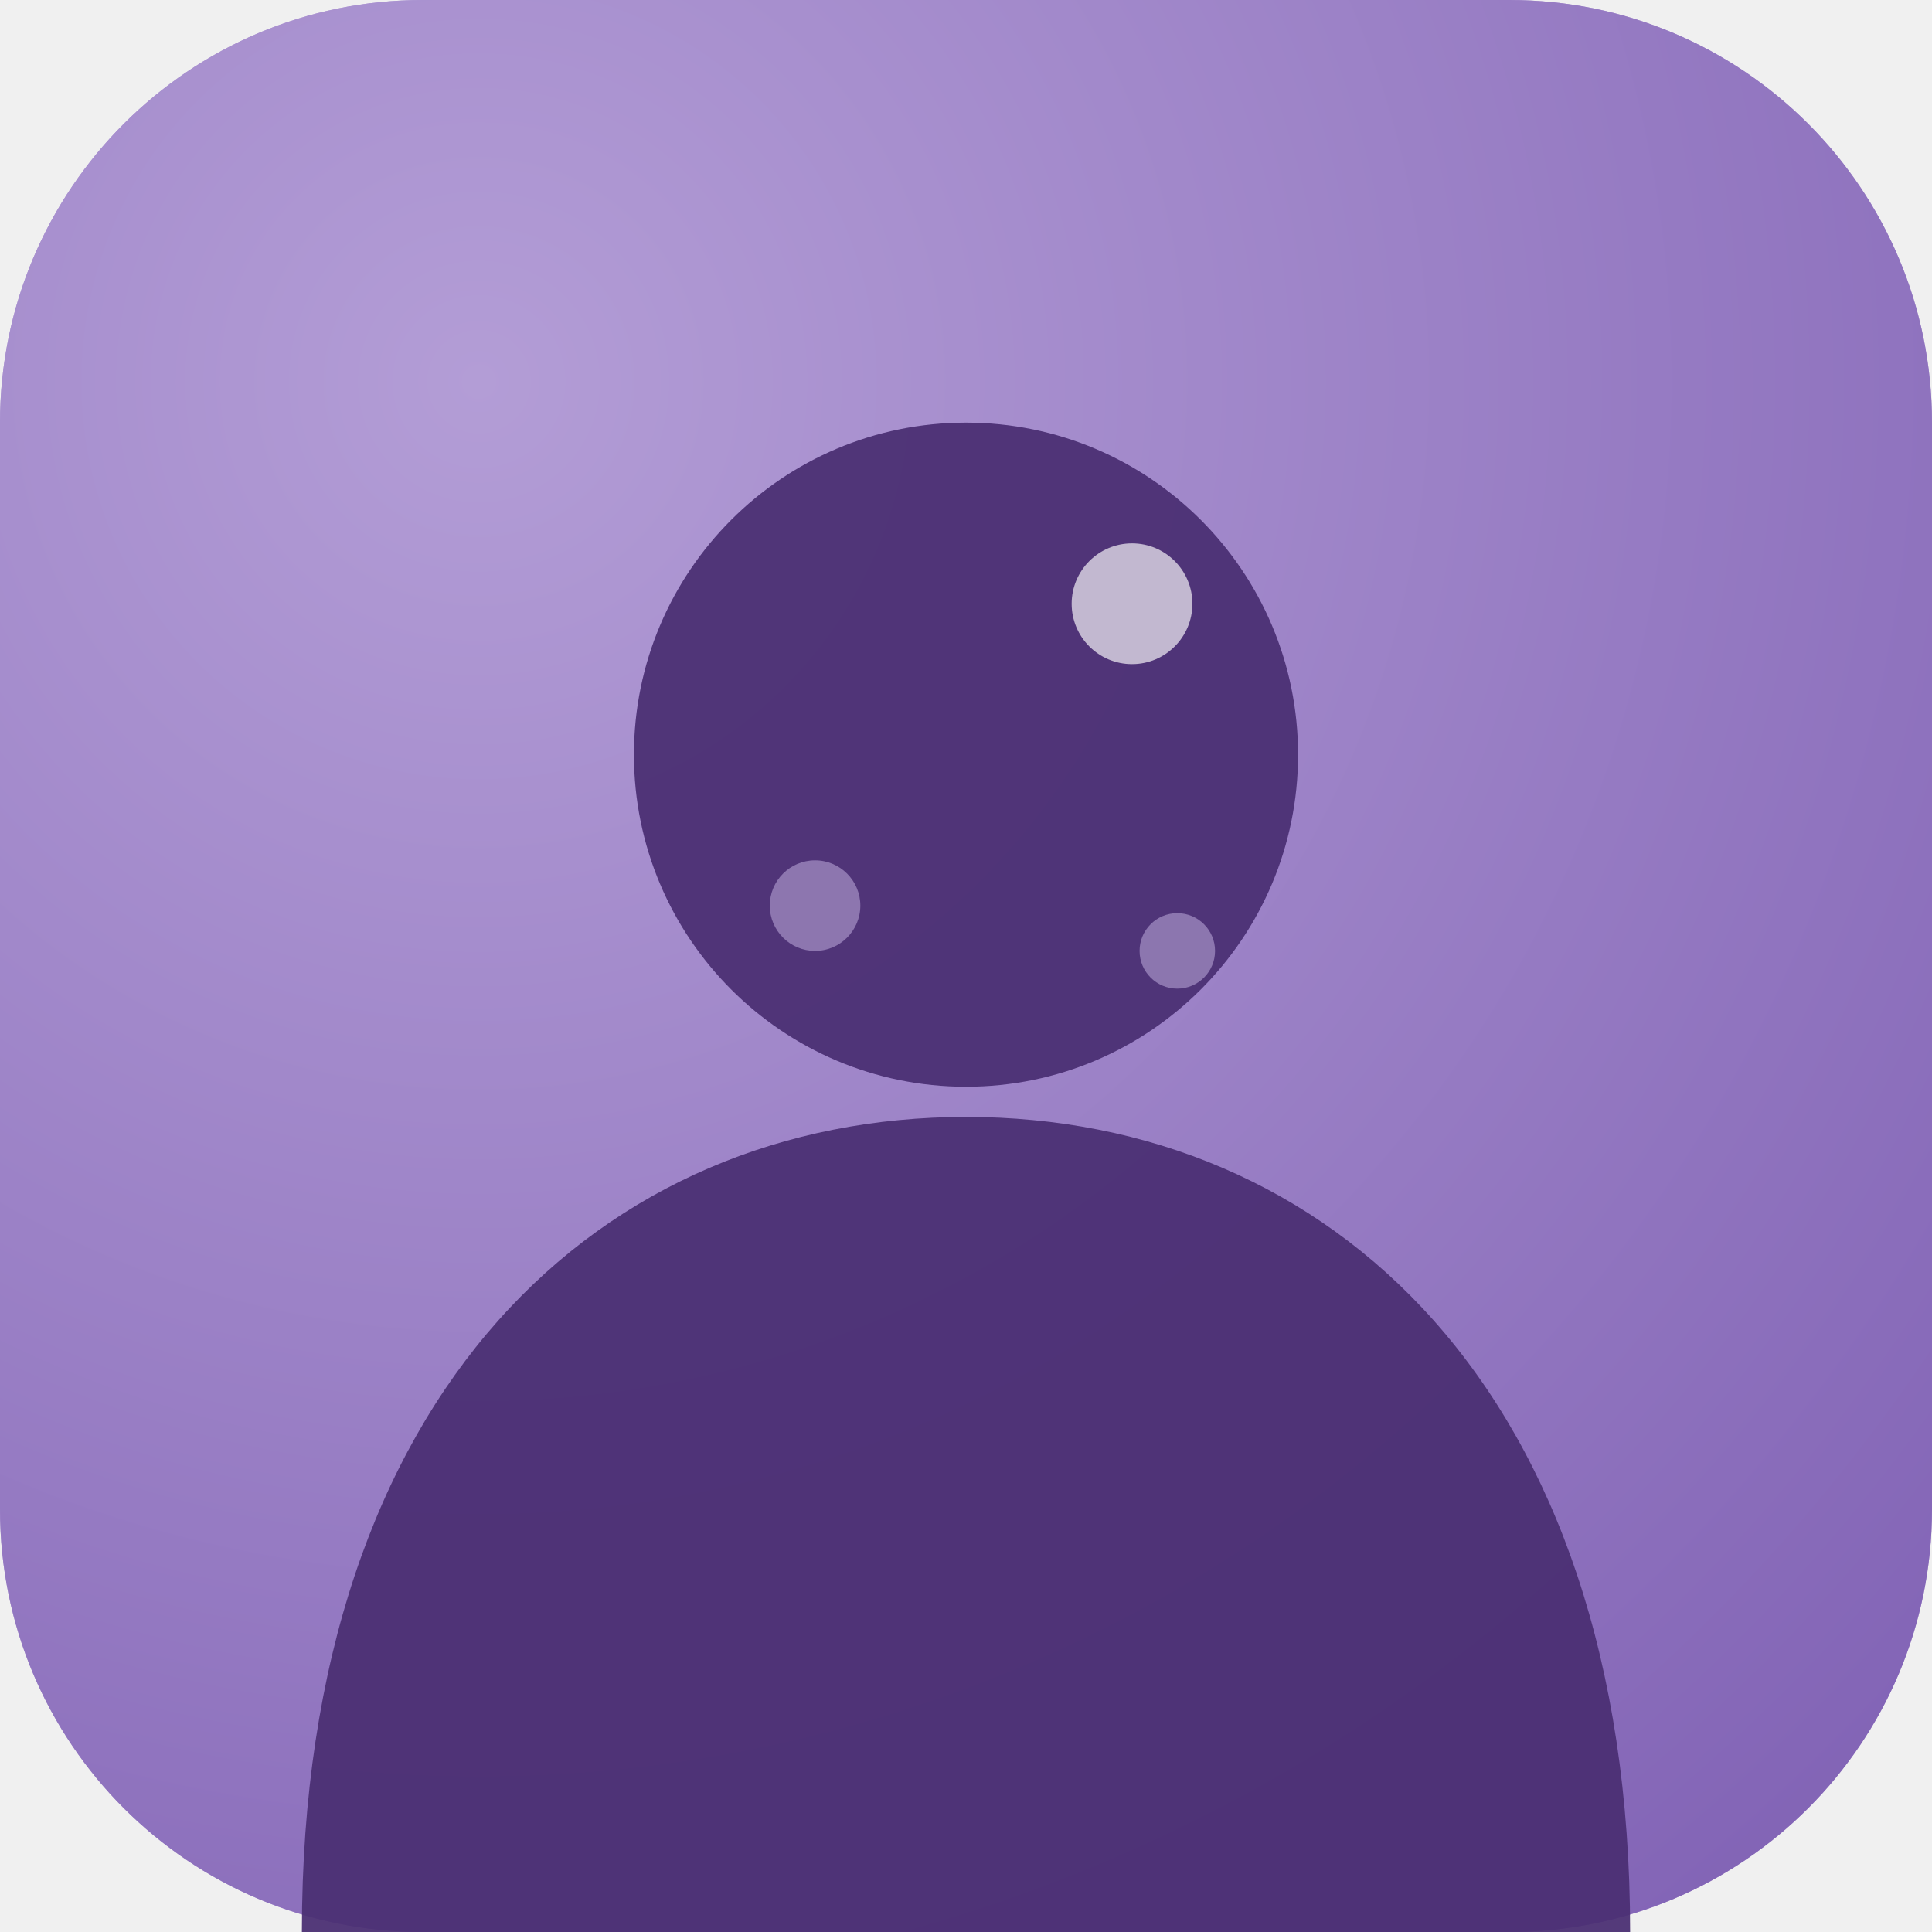
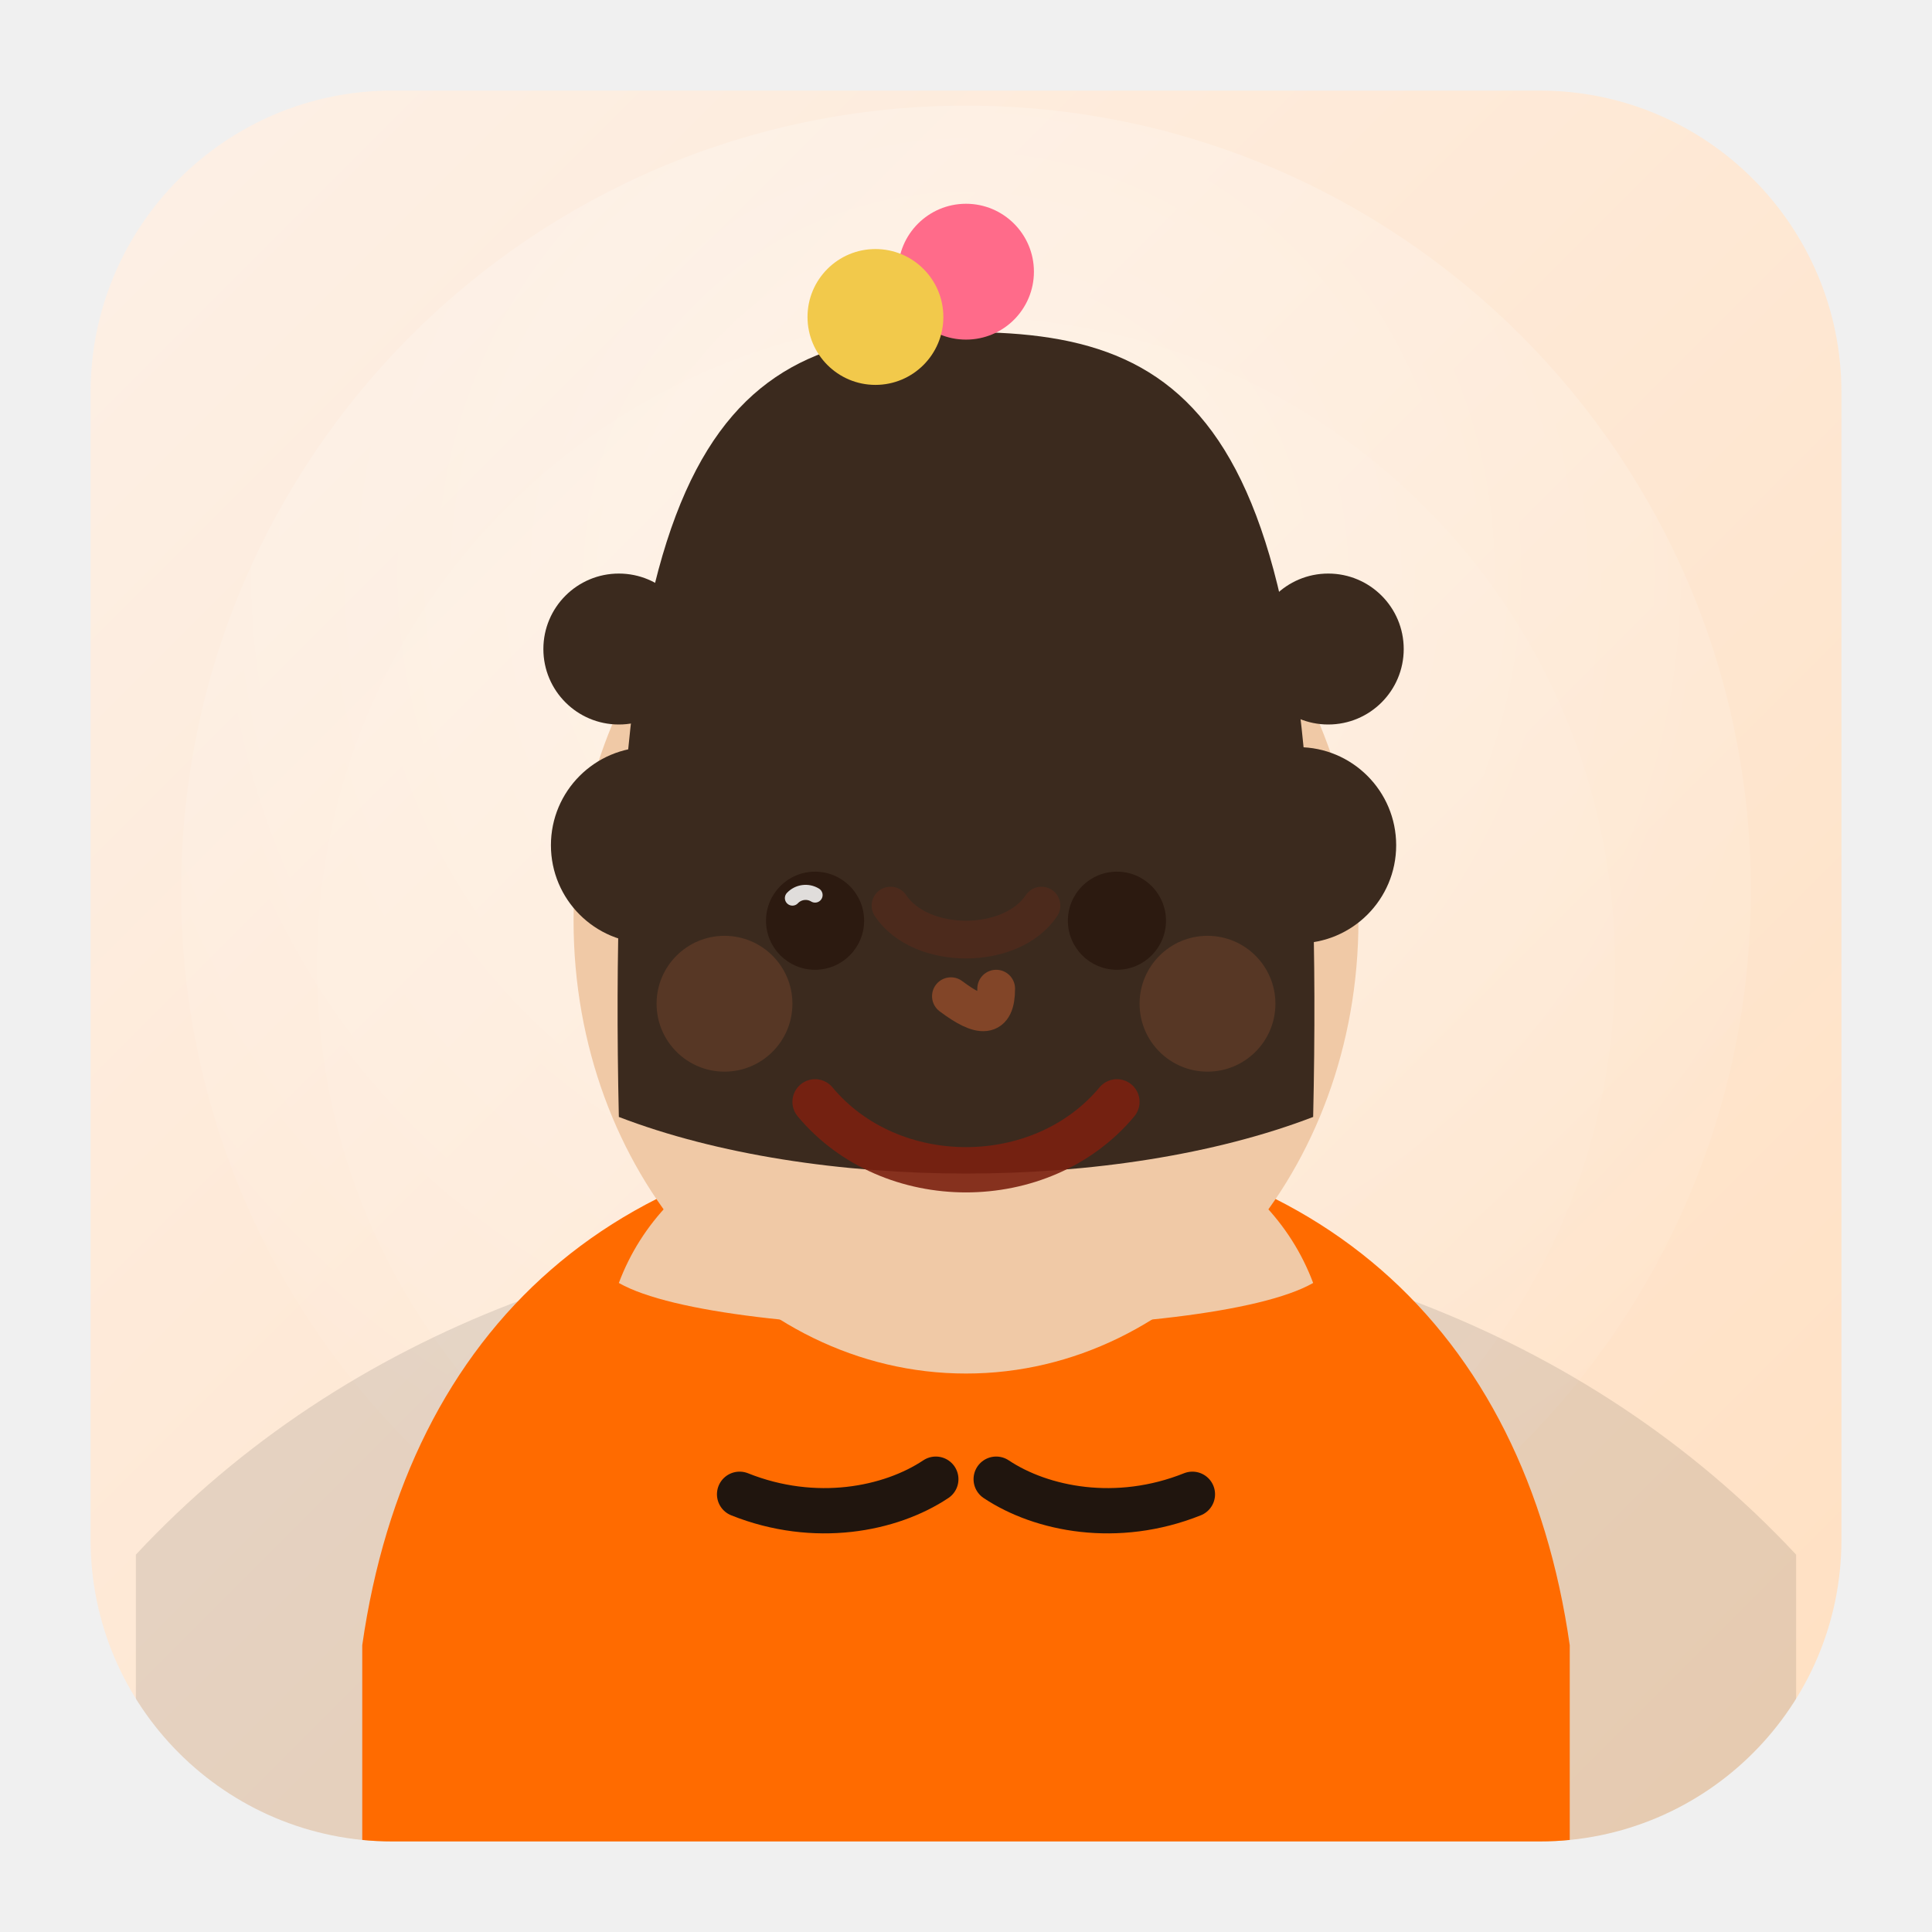
- <svg xmlns="http://www.w3.org/2000/svg" viewBox="0 0 128 128">
+ <svg viewBox="0 0 256 256" role="img" aria-label="Aliya — 2ElBul avatar">
  <defs>
-     <radialGradient id="g" cx="0.25" cy="0.2" r="1.1">
-       <stop offset="0" stop-color="#B39DD6" />
-       <stop offset="1" stop-color="#7E5FB3" />
+     <linearGradient id="bg-f" x1="0" y1="0" x2="1" y2="1">
+       <stop offset="0" stop-color="#fdf0e6" />
+       <stop offset="1" stop-color="#ffe0c2" />
+     </linearGradient>
+     <radialGradient id="glow-f" cx="0.5" cy="0.3" r="0.75">
+       <stop offset="0" stop-color="#ffffff" stop-opacity="0.35" />
+       <stop offset="1" stop-color="#ffffff" stop-opacity="0" />
    </radialGradient>
+     <clipPath id="clip-f">
+       <rect x="12" y="12" width="232" height="232" rx="40" />
+     </clipPath>
  </defs>
-   <rect width="128" height="128" rx="28" fill="#B39DD6" />
-   <rect width="128" height="128" rx="28" fill="url(#g)" />
-   <circle cx="64" cy="50" r="22" fill="#4A2F73" opacity="0.94" />
-   <path d="M20 128 C20 92 40 74 64 74 C88 74 108 92 108 128 Z" fill="#4A2F73" opacity="0.94" />
-   <circle cx="75" cy="40" r="4" fill="#FFFFFF" opacity="0.65" />
-   <circle cx="54" cy="60" r="3" fill="#C9B7E6" opacity="0.5" />
-   <circle cx="78" cy="63" r="2.5" fill="#C9B7E6" opacity="0.5" />
+   <g clip-path="url(#clip-f)">
+     <rect x="12" y="12" width="232" height="232" rx="40" fill="url(#bg-f)" />
+     <circle cx="128" cy="118" r="104" fill="url(#glow-f)" />
+     <circle cx="128" cy="128" r="86" fill="#ffffff" opacity="0.05" />
+     <path d="M18 206 C46 176 86 162 128 162 C170 162 210 176 238 206 L238 244 L18 244 Z" fill="#000" opacity="0.10" />
+     <path d="M48 218 C54 176 82 150 128 150 C174 150 202 176 208 218 L208 248 L48 248 Z" fill="#ff6b00" />
+     <path d="M82 170 C88 154 106 146 128 146 C150 146 168 154 174 170 C160 178 96 178 82 170 Z" fill="#f0c9a6" />
+     <ellipse cx="128" cy="122" rx="52" ry="60" fill="#f0c9a6" />
+     <path d="M82 148 C80 58 96 44 128 44 C160 44 176 58 174 148 C148 158 108 158 82 148 Z" fill="#3b2a1e" />
+     <g fill="#3b2a1e">
+       <circle cx="86" cy="112" r="13" />
+       <circle cx="172" cy="112" r="13" />
+       <circle cx="82" cy="86" r="10" />
+       <circle cx="176" cy="86" r="10" />
+     </g>
+     <path d="M118 120 C122 126 134 126 138 120" fill="none" stroke="#8a2b18" stroke-width="5" stroke-linecap="round" opacity="0.22" />
+     <g fill="#2c1a10">
+       <circle cx="108" cy="122" r="6.5" />
+       <circle cx="148" cy="122" r="6.5" />
+     </g>
+     <path d="M105 119 a2.4 2.4 0 0 1 3-0.4" fill="none" stroke="#fff" stroke-width="2" stroke-linecap="round" opacity="0.85" />
+     <path d="M98 198 C108 202 118 200 124 196" fill="none" stroke="#20150e" stroke-width="6" stroke-linecap="round" />
+     <path d="M132 196 C138 200 148 202 158 198" fill="none" stroke="#20150e" stroke-width="6" stroke-linecap="round" />
+     <path d="M126 132 C130 135 132 135 132 131" fill="none" stroke="#b0572e" stroke-width="5" stroke-linecap="round" opacity="0.6" />
+     <path d="M108 146 C118 158 138 158 148 146" fill="none" stroke="#7a2010" stroke-width="6" stroke-linecap="round" opacity="0.9" />
+     <circle cx="128" cy="36" r="9" fill="#ff6b8a" />
+     <circle cx="116" cy="42" r="9" fill="#f2c94b" />
+     <circle cx="96" cy="133" r="9" fill="#eb7d4a" opacity="0.16" />
+     <circle cx="160" cy="133" r="9" fill="#eb7d4a" opacity="0.16" />
+   </g>
</svg>
